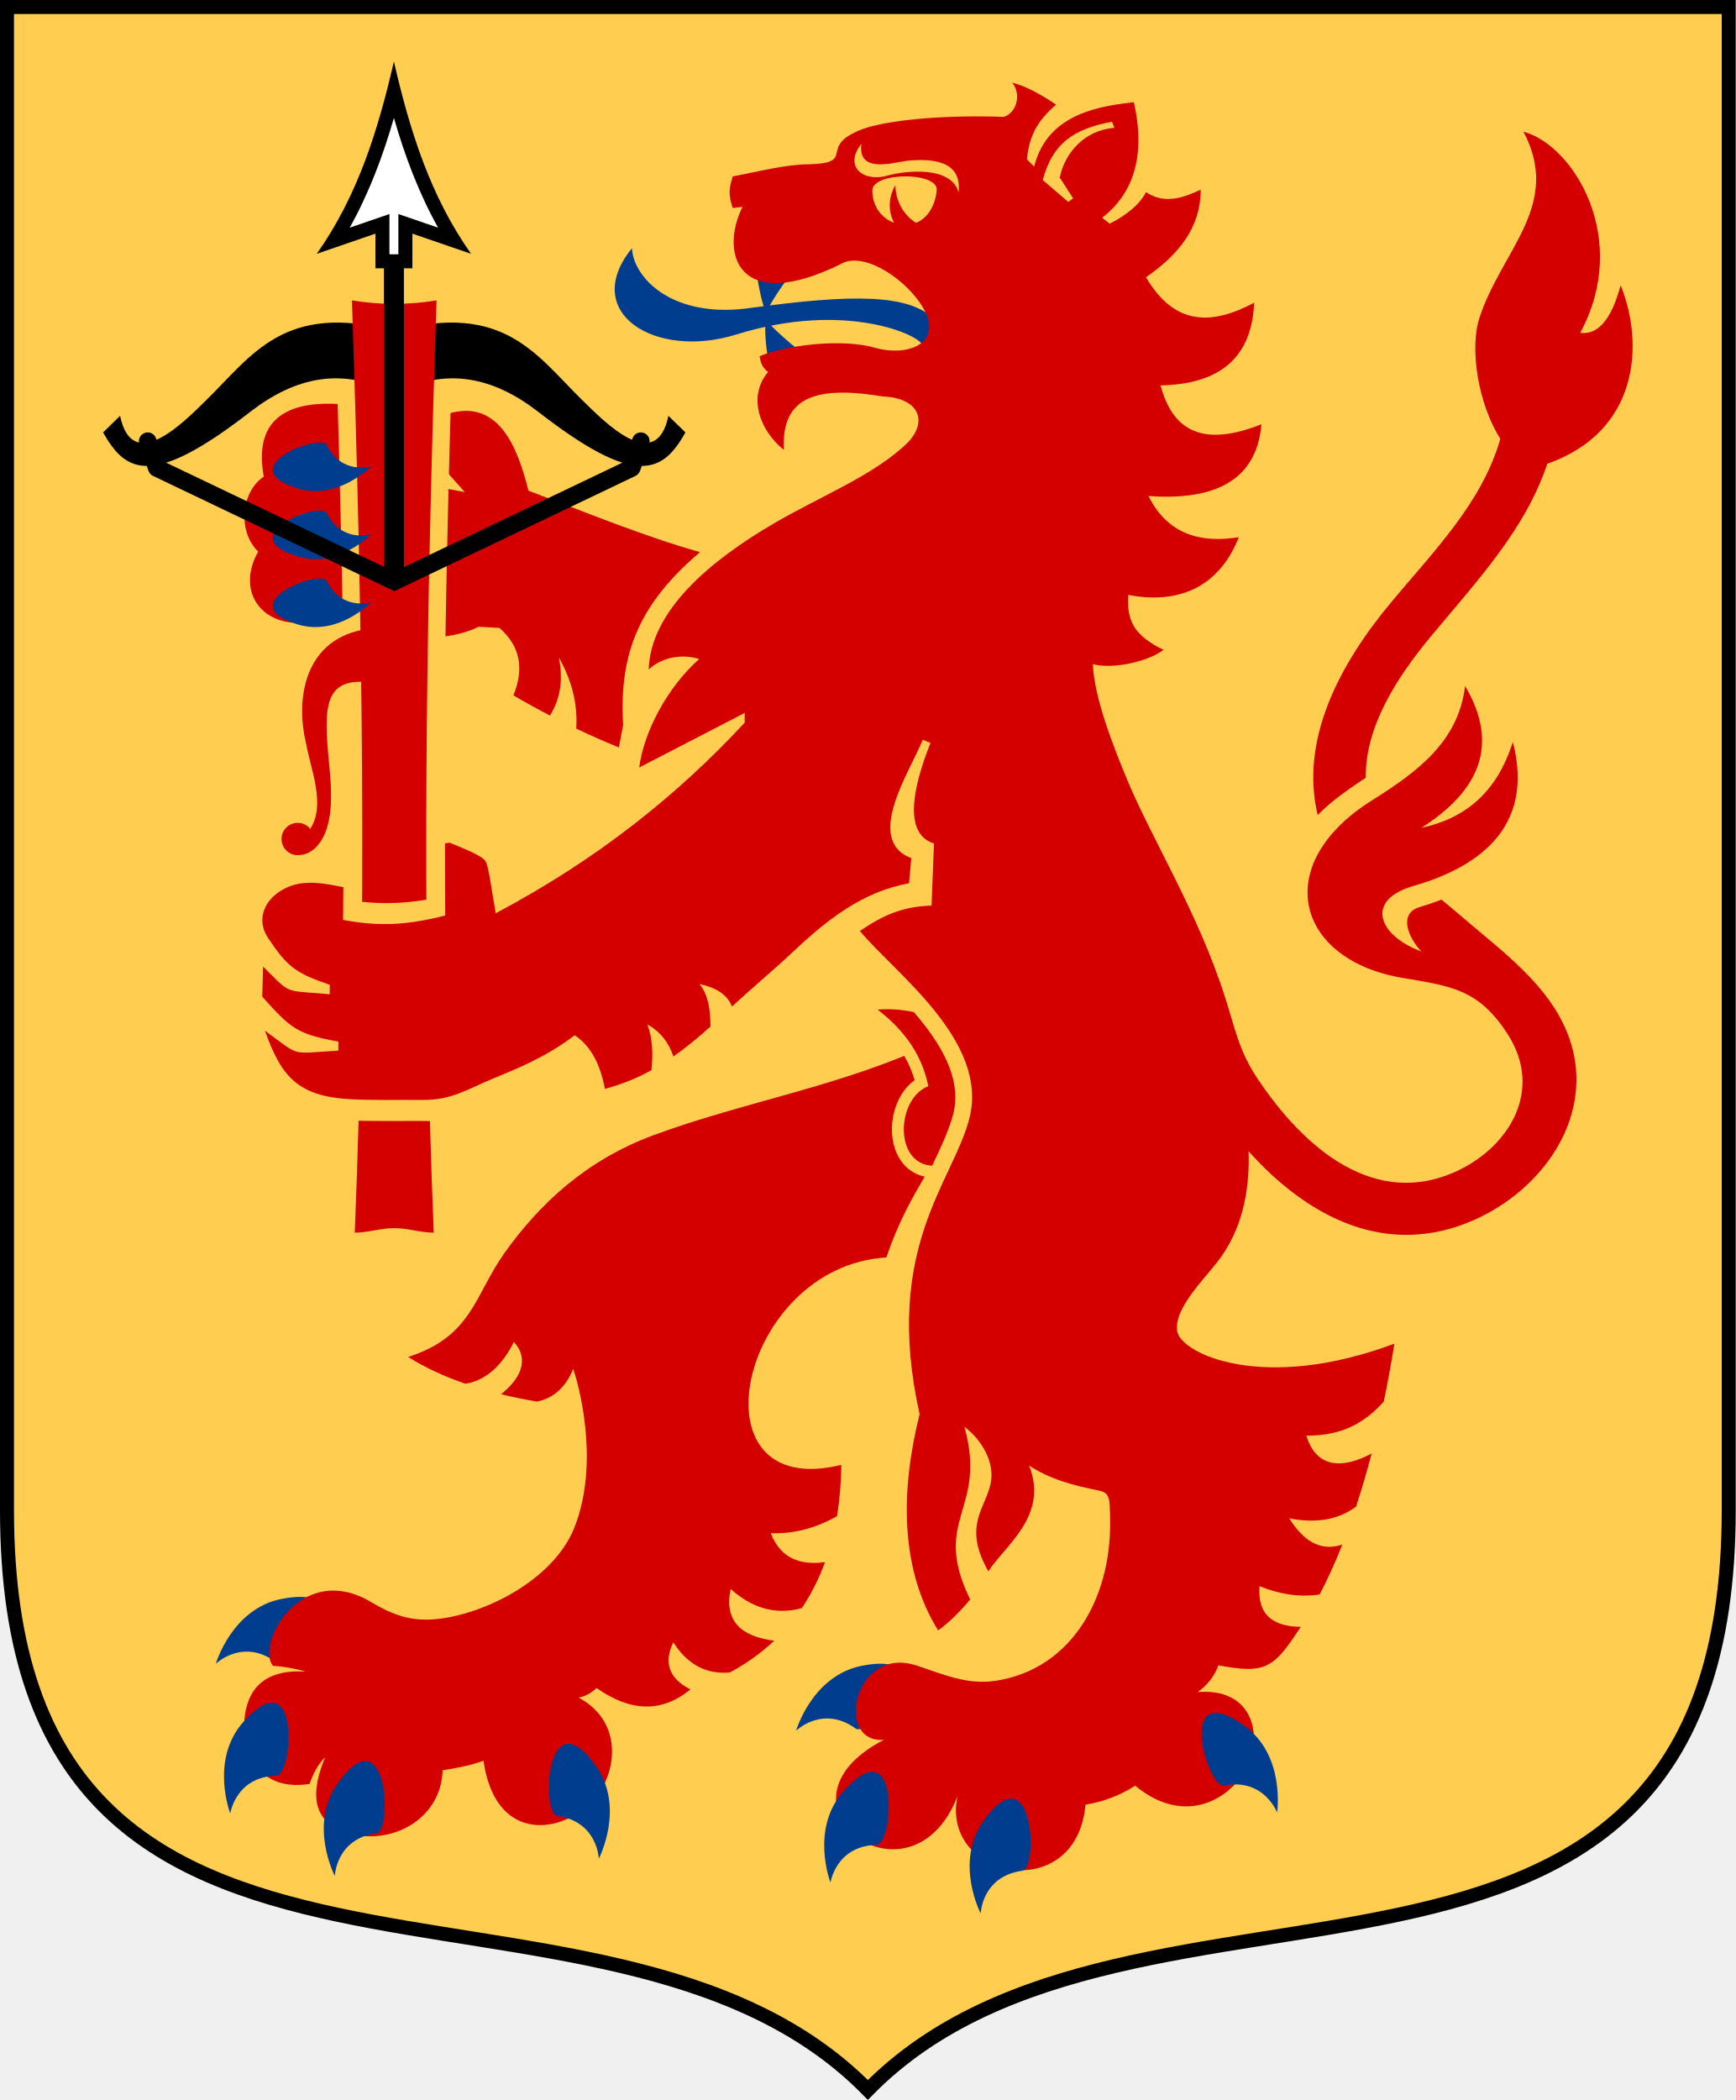
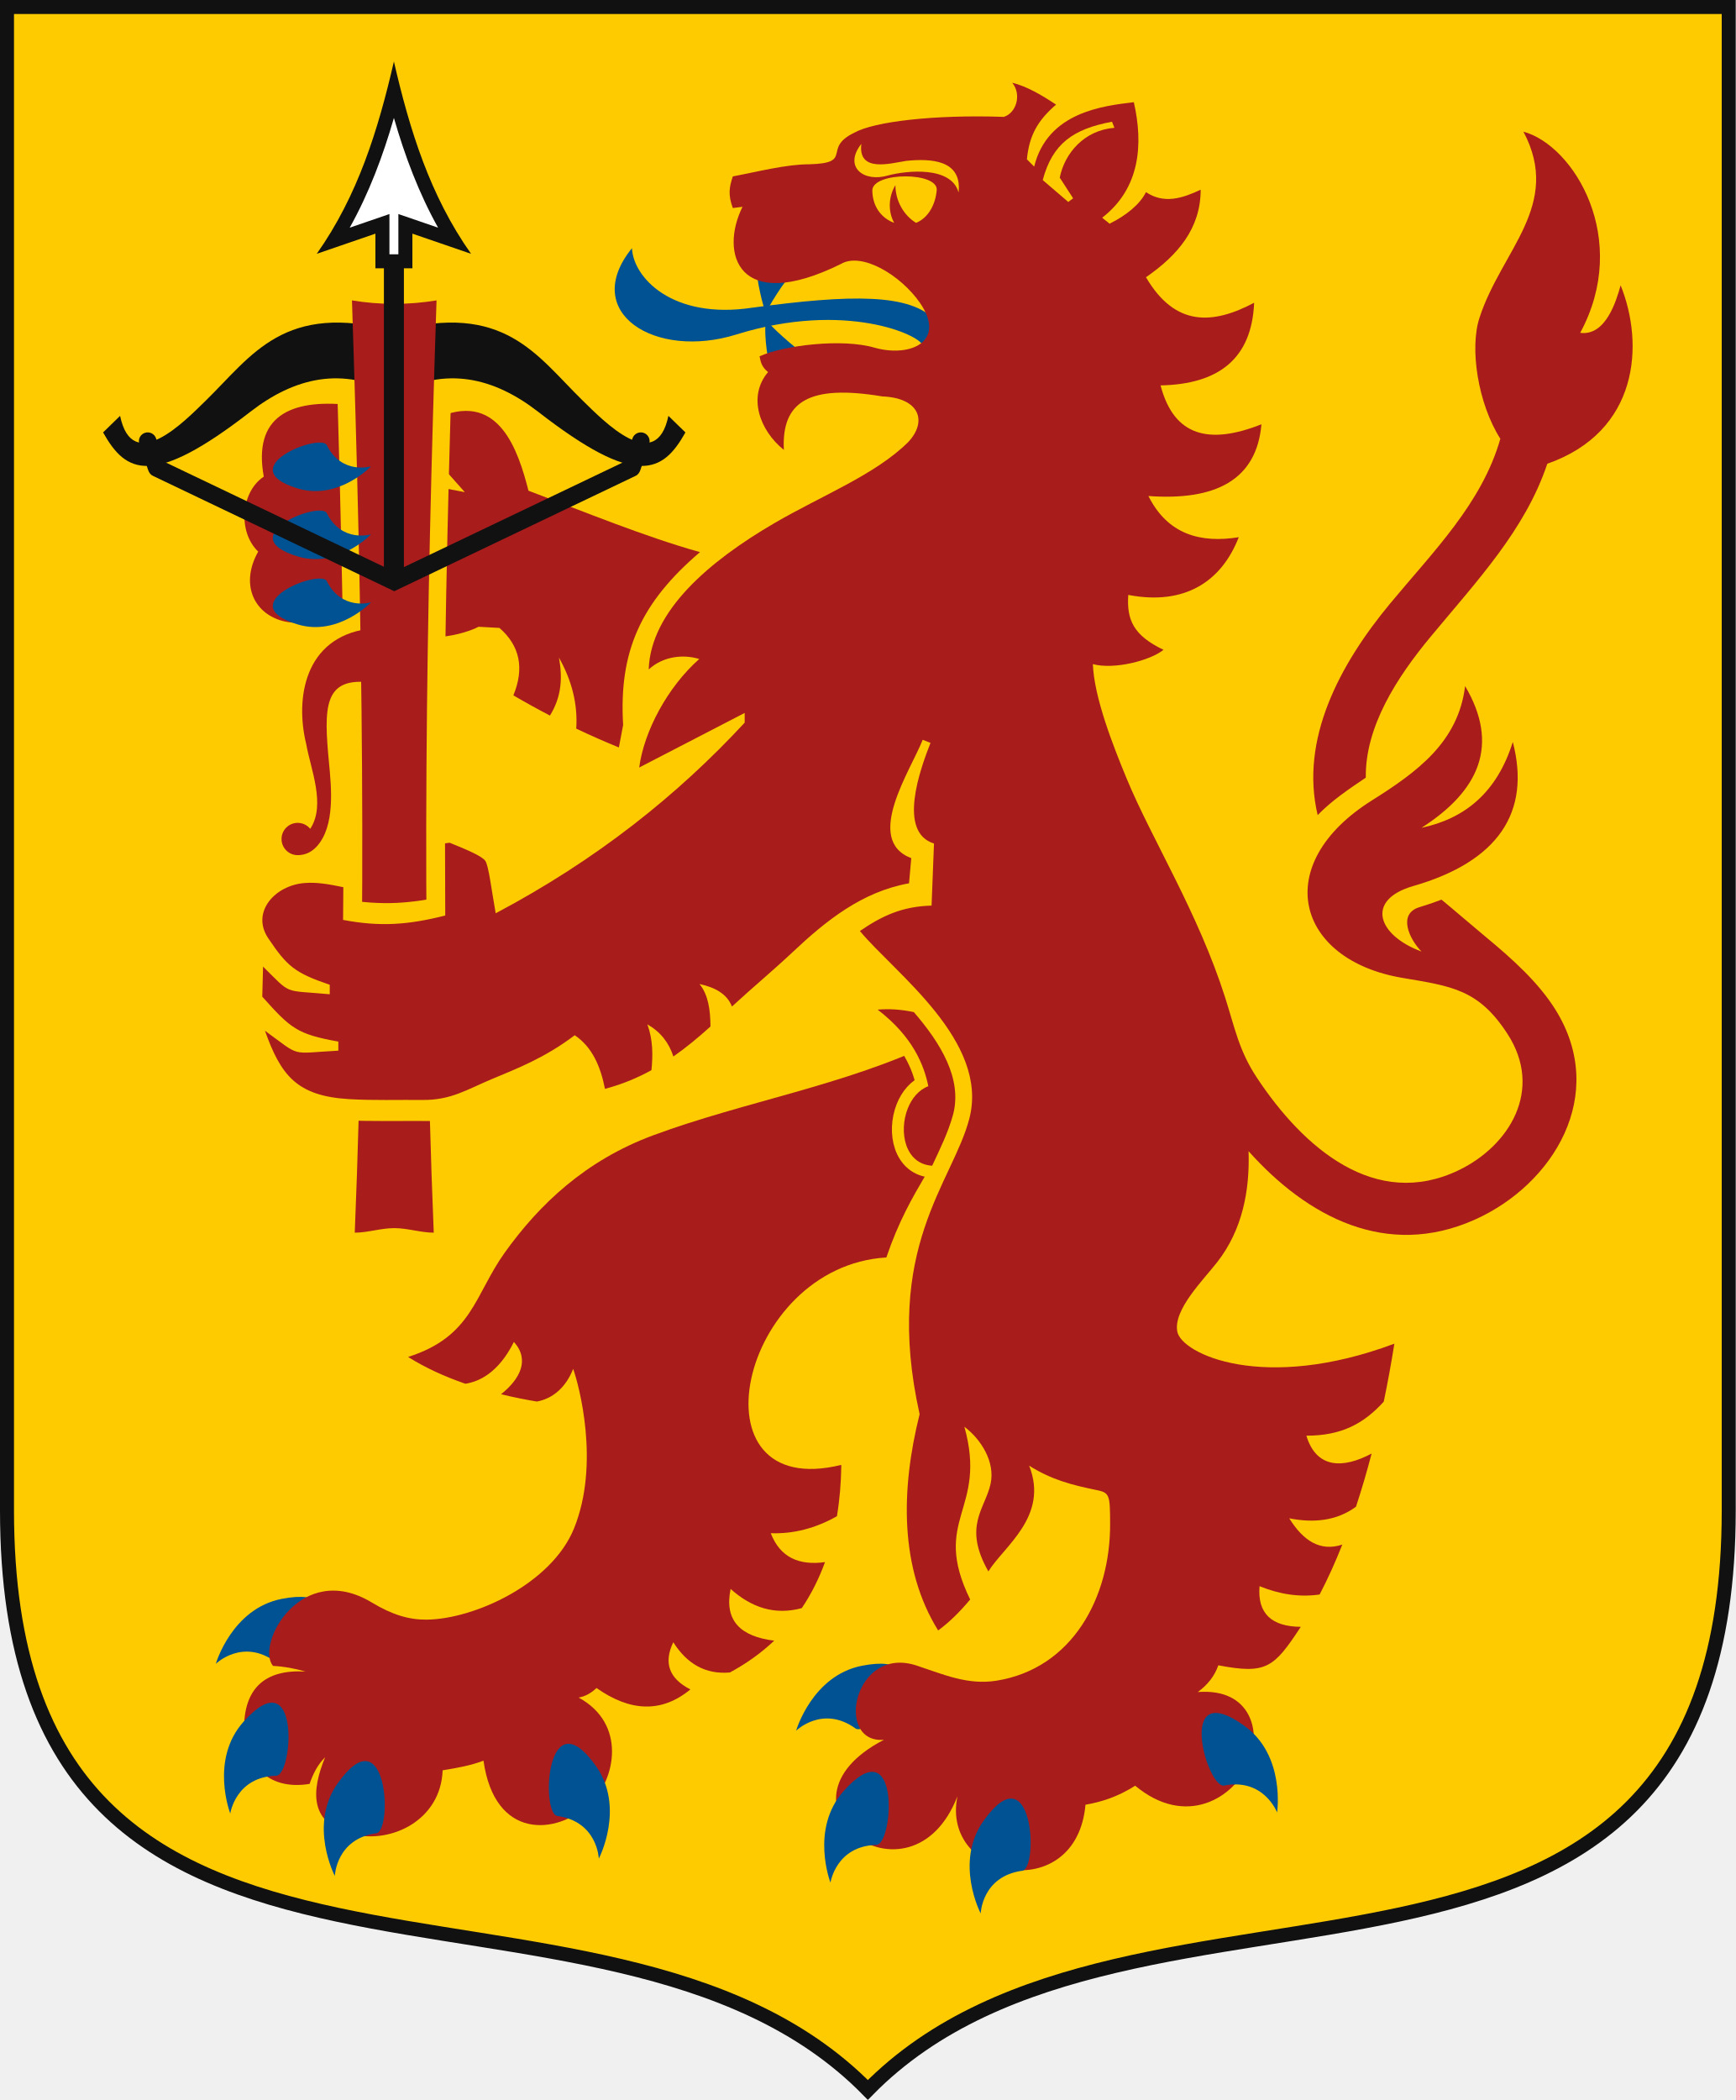
<svg xmlns="http://www.w3.org/2000/svg" height="300" width="248" version="1.0">
-   <path d="m247,1,0,214.77c0,82.42-84.912,44.012-123,82.791-38.089-38.77-123-0.37-123-82.79v-214.77z" stroke="#000" stroke-miterlimit="4" stroke-dasharray="none" stroke-width="2" fill="#ffcd50" />
-   <path fill="#003d8f" d="m30.835,237.69s2.283-7.9,9.438-9.282c11.925-2.304,1.238,10.144-0.896,9.005-4.731-3.457-8.542,0.277-8.542,0.277z" fill-rule="evenodd" />
-   <path fill="#003d8f" d="m113.75,247.24s2.285-7.9,9.44-9.283c11.925-2.304,1.238,10.145-0.896,9.005-4.732-3.455-8.544,0.279-8.544,0.279z" fill-rule="evenodd" />
-   <path fill="#003d8f" d="m90.296,35.449c0.172,4.167,5.729,10.244,17.189,8.508,14.064-1.91,22.747-2.084,26.219,1.91l0.348,3.472h-2.258c-0.17-1.389-10.93-6.424-26.56-1.562-11.636,3.646-22.401-3.126-14.934-12.328z" fill-rule="evenodd" />
-   <path fill="#003d8f" d="m109.39,44.651c-0.868-2.43-1.319-5.869-1.319-5.869l6.527-1.076c-2.083,1.562-3.993,4.861-5.208,6.945zm0.035,1.077c-0.348,2.604,0.485,6.389,0.485,6.389l6.807-0.243c-2.258-1.388-5.556-4.237-7.292-6.146z" fill-rule="evenodd" />
-   <path fill="#d40000" d="m49.841,57.839c-8.419-0.881-13.711,1.681-12.152,10.25-3.286,2.183-3.749,7.883-0.796,10.712-2.539,4.476-0.779,8.746,3.471,9.905,2.365,0.646,4.902-0.099,7.277-0.421,0.782,0.4,2.049,0.54,2.943,0.547-0.176-10.292-0.432-20.613-0.743-30.993z" fill-rule="evenodd" />
-   <path fill="#d40000" d="M100.01,78.874c-7.866-2.199-16.639-5.812-24.503-8.774-1.493-5.869-4.226-13.911-12.445-10.651-0.065,2.295-0.126,4.589-0.187,6.88l3.537,3.978-3.622-0.687c-0.178,7.141-0.331,14.258-0.445,21.367,1.812,0.041,4.714-0.73,6.03-1.449l2.986,0.165c2.921,2.546,3.584,5.758,1.991,9.636,1.742,1.018,3.484,1.978,5.225,2.884,1.711-2.757,1.794-5.515,1.287-8.272,1.814,3.214,2.702,6.584,2.47,10.141,2.03,0.967,4.062,1.859,6.092,2.688l0.608-3.216c-0.636-10.545,2.552-17.491,10.976-24.686z" fill-rule="evenodd" />
-   <path d="m50.289,42.915c1.472,44.82,2.231,88.498,0.399,133.18,1.88,0,3.703-0.648,5.643-0.648,1.938,0,3.762,0.648,5.643,0.648-1.832-44.678-1.073-88.356,0.399-133.18-4.001,0.659-8.081,0.659-12.082,0z" stroke="#ffcd50" stroke-dasharray="none" stroke-miterlimit="4" stroke-width="5" fill="none" />
-   <path fill="#000" d="m56.331,56.307c7.396-4.017,14.264-2.367,20.558,2.517,14.005,10.868,17.773,8.778,21.044,2.951l-2.43-2.365c-1.777,8.501-9.223,0.768-12.295-2.233-6.544-6.393-11.156-14.116-26.877-9.883-15.721-4.233-20.332,3.49-26.878,9.883-3.072,3.001-10.516,10.734-12.295,2.233l-2.43,2.364c3.272,5.828,7.039,7.917,21.044-2.951,6.294-4.883,13.162-6.533,20.558-2.517z" fill-rule="evenodd" />
-   <path fill="#d40000" d="m50.289,42.915c1.472,44.82,2.231,88.498,0.399,133.18,1.88,0,3.703-0.648,5.643-0.648,1.938,0,3.762,0.648,5.643,0.648-1.832-44.678-1.073-88.356,0.399-133.18-4.001,0.659-8.081,0.659-12.082,0z" fill-rule="evenodd" />
-   <path d="m48.415,131.42c6.322,1.005,10.333,0.708,16.615-0.626m8.31,23.352c-4.296,1.517-6.982,3.037-11.783,2.996-3.962-0.035-8.37,0.089-12.475-0.117" stroke="#ffcd50" stroke-dasharray="none" stroke-miterlimit="4" stroke-width="6" fill="none" />
-   <path fill="#d40000" d="m52.584,97.451c-6.327-0.587-6.332,3.634-5.577,11.517,0.338,3.54,0.905,9.048-1.745,11.951-0.667,0.73-1.561,1.246-2.73,1.246-1.274,0-2.307-1.032-2.307-2.307,0-1.274,1.034-2.306,2.307-2.306,0.724,0,1.371,0.332,1.794,0.854,2.264-3.426,0.052-8.527-0.575-12.118-1.593-6.495-0.269-15.179,8.833-16.45v7.613z" fill-rule="evenodd" />
-   <path d="m82.677,242.51c6.925,3.768,5.23,11.768,1.67,15.133-4.88,4.61-13.68,5.169-15.265-6.119-1.863,0.708-3.755,1.036-5.838,1.377-0.256,7.103-7.29,10.482-12.747,9.15-6.423-1.453-6.003-6.272-4.045-11.006-1.076,1.034-1.742,2.422-2.218,3.797-6.245,1.024-9.226-3.167-9.365-7.753-0.044-5.932,3.017-8.643,8.787-8.29-1.565-0.462-3.116-0.734-4.654-0.814-2.518-3.075,4.004-15.16,14.12-9.058,2.956,1.784,5.362,2.477,7.844,2.45,6.819-0.073,17.828-5.114,21.042-13.011,3.764-9.245,0.703-20.54-0.116-22.815-0.983,2.526-2.794,4.227-5.177,4.671-1.748-0.29-3.461-0.64-5.122-1.048,2.664-2.123,4.164-4.882,1.835-7.469-2.256,4.509-5.071,5.686-6.94,5.973-3.038-1.052-5.806-2.331-8.177-3.829,9.202-2.927,9.474-8.85,13.813-14.911,4.917-6.87,11.515-13.157,21.18-16.741,13.007-4.822,27.382-7.126,40.102-13.226,2.388,3.139,3.902,6.447,3.05,9.747-1.875,7.263-6.301,10.576-9.814,20.919-21.071,1.265-28.245,35.007-6.443,29.632v0.332c-0.035,2.272-0.222,4.632-0.619,7.003-3.074,1.733-6.225,2.543-9.453,2.426,1.357,3.506,4.083,4.632,7.749,4.13-0.826,2.271-1.913,4.487-3.318,6.573-3.881,1.05-7.212-0.095-10.168-2.743-0.947,4.592,1.483,6.805,6.229,7.391-1.784,1.688-3.881,3.222-6.33,4.543-3.491,0.308-6.139-1.237-8.088-4.319-1.418,2.941-0.604,5.187,2.44,6.74-4.154,3.43-8.644,3.15-13.411-0.201-0.792,0.751-1.64,1.205-2.55,1.367z" fill-rule="evenodd" fill="#d40000" />
-   <path d="m133.19,166.53c-3.871-0.225-4.811-4.825-3.492-8.17,0.574-1.453,1.571-2.671,2.943-3.187-0.609-2.931-2.125-7.004-7.24-10.94,1.667-0.144,3.392-0.024,5.169,0.355,3.843,4.449,6.932,9.511,5.617,14.602-0.7,2.573-1.875,4.937-2.997,7.34z" stroke="#ffcd50" stroke-dasharray="none" stroke-miterlimit="4" stroke-width="3.4" fill="none" />
-   <path fill="#d40000" d="m133.19,166.53c-3.871-0.225-4.811-4.825-3.492-8.17,0.574-1.453,1.571-2.671,2.943-3.187-0.609-2.931-2.125-7.004-7.24-10.94,1.667-0.144,3.392-0.024,5.169,0.355,3.843,4.449,6.932,9.511,5.617,14.602-0.7,2.573-1.875,4.937-2.997,7.34z" fill-rule="evenodd" />
-   <path fill="#d40000" d="m144.64,11.834c1.39,1.736,0.52,4.342-1.216,4.862-10.071-0.348-18.577,0.694-21.355,2.258-4.688,2.256,0,4.34-6.424,4.514-3.3,0-7.294,1.042-10.94,1.736-0.522,1.562-0.694,2.604,0,4.514l1.388-0.174c-3.298,6.598-0.694,15.454,14.066,8.162,2.951-1.738,8.507,1.562,11.285,5.556,3.82,5.556-1.388,7.813-6.424,6.424-4.688-1.39-13.023-0.348-16.495,1.214,0.174,0.696,0.174,1.39,1.214,2.258-2.951,3.472-1.214,8.334,2.258,11.112-0.348-6.946,3.648-9.376,14.064-7.64,5.365,0.212,6.482,3.59,3.686,6.542-4.705,4.659-12.328,7.612-19.137,11.583-9.332,5.444-17.647,12.557-17.923,20.879,2.084-1.91,4.965-2.186,7.223-1.492-4.514,3.993-7.888,10.295-8.582,15.505l15.071-7.797v1.388c-9.564,10.328-21.115,19.573-35.574,27.233-0.592-3.294-0.998-6.806-1.489-7.495-0.489-0.69-2.576-1.564-5.097-2.589l-0.653,0.095c-0.001,3.427,0.009,6.856,0.03,10.285l-0.007,0.023c-5.29,1.335-9.266,1.631-14.59,0.626l0.037-4.674c-2.19-0.462-3.841-0.724-5.513-0.598-4.268,0.322-7.718,4.176-5.214,7.896,2.696,4.007,3.783,4.94,8.785,6.643v1.354c-6.766-0.631-5.353,0.174-9.528-3.953l-0.113,4.295c4.089,4.575,4.972,5.351,10.869,6.421v1.294c-7.038,0.372-5.201,0.995-10.485-2.846,2.259,6.328,4.509,9.328,12.022,9.771,3.457,0.206,7.169,0.082,10.506,0.117,4.043,0.041,6.306-1.479,9.924-2.996,3.53-1.48,7.496-2.983,11.807-6.249,2.467,1.654,3.682,4.407,4.323,7.66,2.445-0.646,4.632-1.564,6.642-2.668,0.218-2.182,0.213-4.364-0.585-6.545,1.879,1.065,3.081,2.623,3.718,4.591,1.879-1.311,3.618-2.77,5.299-4.287-0.017-2.345-0.305-4.516-1.567-6.068,2.189,0.478,3.918,1.381,4.636,3.216,2.867-2.651,5.867-5.136,8.702-7.803,4.757-4.475,9.88-8.592,16.599-9.801l0.319-3.593c-6.832-2.603-0.074-12.567,1.632-16.906l1.117,0.437c-1.468,3.731-4.744,12.757,0.498,14.377l-0.346,8.87c-4.222,0.119-7.065,1.46-10.241,3.632,4.992,6.011,18.5,15.723,15.642,26.78-2.355,9.118-12.392,18.528-7.11,42.243-2.706,10.816-2.863,22.017,2.647,30.894,1.663-1.206,3.205-2.78,4.575-4.421-5.65-11.586,2.536-12.661-0.827-24.682,2.384,1.794,4.421,5.032,3.749,8.141-0.782,3.611-4.001,6.045-0.318,12.529,2.197-3.573,8.681-7.848,5.829-15.099,3.194,2.001,6.089,2.756,9.662,3.485,1.848,0.377,1.885,0.73,1.903,4.783,0.048,10.548-5.396,20.708-16.243,22.444-4.072,0.648-7.509-0.869-11.245-2.111-9.143-3.185-11.958,11.158-4.825,10.551-17.746,9.185,3.83,25.193,10.496,8.077-2.436,11.883,17.005,15.661,18.297,1.2,2.329-0.397,4.687-1.176,7.101-2.716,7.243,6.037,14.214,1.779,16.321-3.444,1.69-4.192,0.297-10.517-7.374-9.938,1.393-1.018,2.396-2.273,2.932-3.817,6.848,1.291,7.912,0.404,11.781-5.497-4.116-0.038-6.219-1.853-5.891-5.809,2.86,1.164,5.723,1.609,8.585,1.19,1.155-2.21,2.235-4.595,3.239-7.13-3.197,1.048-5.592-0.58-7.582-3.752,3.527,0.687,6.758,0.369,9.536-1.656,0.806-2.437,1.55-4.978,2.235-7.596-4.018,2.136-7.868,2.228-9.323-2.556,4.933,0.011,8.156-1.658,11.057-4.859,0.566-2.709,1.07-5.479,1.516-8.284-18.736,7.007-30.411,1.453-31.015-1.725-0.594-3.123,3.684-7.331,5.705-9.924,3.597-4.615,4.663-10.206,4.479-15.846,8.374,9.368,19.697,15.403,32.291,9.793,11.224-4.999,19.157-17.839,11.548-30.026-2.401-3.845-6.069-7.172-10.001-10.423-1.817-1.503-4.403-3.747-6.274-5.282-0.991,0.383-2.03,0.741-3.124,1.066-3.178,0.949-1.484,4.562,0.267,6.348-6.332-2.345-8.012-7.386-1.198-9.35,12.135-3.496,16.864-10.527,14.245-20.592-2.258,7.227-6.851,10.948-13.048,12.269,8.278-5.302,11.182-11.859,6.232-20.253-0.97,7.989-6.834,12.262-13.341,16.353-14.548,9.152-10.821,22.766,4.383,25.337,7.07,1.196,10.889,1.64,15.012,7.999,5.207,8.036,0.223,16.016-6.959,19.472-11.903,5.729-22.194-3.14-28.878-13.263-2.526-3.829-3.113-7.042-4.486-11.356-3.891-12.219-10.471-22.597-14.091-31.334-1.928-4.656-4.65-11.58-4.825-16.341,3.071,0.82,8.213-0.52,10.093-2.046-4.285-2.046-5.279-4.272-5.035-7.841,8.161,1.564,13.356-1.994,15.788-8.244-5.382,0.868-10.131-0.329-12.909-5.886,9.55,0.694,15.454-2.258,16.148-10.244-7.466,2.952-12.502,1.736-14.412-5.556,8.334-0.174,13.023-3.82,13.37-11.807-5.904,3.124-11.286,3.472-15.453-3.646,4.514-3.126,7.813-6.946,7.813-12.502-2.604,1.214-5.208,2.083-7.813,0.346-0.868,1.736-2.778,3.3-5.21,4.514-0.346-0.346-0.694-0.52-1.041-0.868,5.382-4.167,5.903-10.417,4.514-16.495-4.342,0.522-12.328,1.39-14.238,9.202l-1.042-1.042c0.346-3.472,1.562-5.556,4.167-7.813-2.084-1.39-4.167-2.604-6.25-3.126zm50.505,99.259c-0.103-7.268,4.417-14.289,9.235-20.097,6.704-8.081,13.524-15.279,16.7-24.746,13.095-4.588,13.874-17.084,10.476-25.488-0.605,2.152-2.102,7.277-5.777,6.785,7.242-13.37-0.878-26.783-8.11-28.737,5.569,10.505-3.156,16.954-6.273,26.57-1.441,4.338-0.243,12.252,2.972,17.301-2.625,9.208-9.55,16.071-15.753,23.547-7.21,8.692-12.921,19.407-10.346,30.214,2.064-2.118,4.438-3.703,6.875-5.348z" fill-rule="evenodd" />
-   <path fill="#ffcd50" d="m159.23,18.258c-4.34,0.348-7.119,3.646-7.813,7.12l1.91,2.952-0.694,0.52-3.648-3.126c1.39-5.208,4.342-7.292,9.898-8.334l0.346,0.868z" fill-rule="evenodd" />
-   <path fill="#ffcd50" d="m133.84,27.147c-0.174,2.084-1.216,3.994-2.952,4.688-1.736-1.042-2.952-3.126-2.952-5.382-1.042,1.736-1.042,3.82-0.174,5.382-1.91-0.694-3.124-2.43-3.124-4.688,0.172-2.604,9.376-2.604,9.202,0z" fill-rule="evenodd" />
-   <path fill="#ffcd50" d="m126.89,25.063c2.604-0.694,9.028-1.388,10.071,2.432,0.522-4.688-3.993-4.862-7.466-4.516-2.256,0.348-6.945,1.738-6.424-2.43-2.604,3.3,0.348,5.556,3.82,4.514z" fill-rule="evenodd" />
-   <g fill="#003d8f" transform="matrix(1.413801,0,0,1.413801,-296.8003,-449.2178)" fill-rule="evenodd">
+   <path d="m247,1,0,214.77c0,82.42-84.912,44.012-123,82.791-38.089-38.77-123-0.37-123-82.79v-214.77z" stroke="#111111" stroke-miterlimit="4" stroke-dasharray="none" stroke-width="2" fill="#fecb00" />
+   <path fill="#005293" d="m30.835,237.69s2.283-7.9,9.438-9.282c11.925-2.304,1.238,10.144-0.896,9.005-4.731-3.457-8.542,0.277-8.542,0.277z" fill-rule="evenodd" />
+   <path fill="#005293" d="m113.75,247.24s2.285-7.9,9.44-9.283c11.925-2.304,1.238,10.145-0.896,9.005-4.732-3.455-8.544,0.279-8.544,0.279z" fill-rule="evenodd" />
+   <path fill="#005293" d="m90.296,35.449c0.172,4.167,5.729,10.244,17.189,8.508,14.064-1.91,22.747-2.084,26.219,1.91l0.348,3.472h-2.258c-0.17-1.389-10.93-6.424-26.56-1.562-11.636,3.646-22.401-3.126-14.934-12.328z" fill-rule="evenodd" />
+   <path fill="#005293" d="m109.39,44.651c-0.868-2.43-1.319-5.869-1.319-5.869l6.527-1.076c-2.083,1.562-3.993,4.861-5.208,6.945zm0.035,1.077c-0.348,2.604,0.485,6.389,0.485,6.389l6.807-0.243c-2.258-1.388-5.556-4.237-7.292-6.146z" fill-rule="evenodd" />
+   <path fill="#a91c1c" d="m49.841,57.839c-8.419-0.881-13.711,1.681-12.152,10.25-3.286,2.183-3.749,7.883-0.796,10.712-2.539,4.476-0.779,8.746,3.471,9.905,2.365,0.646,4.902-0.099,7.277-0.421,0.782,0.4,2.049,0.54,2.943,0.547-0.176-10.292-0.432-20.613-0.743-30.993z" fill-rule="evenodd" />
+   <path fill="#a91c1c" d="M100.01,78.874c-7.866-2.199-16.639-5.812-24.503-8.774-1.493-5.869-4.226-13.911-12.445-10.651-0.065,2.295-0.126,4.589-0.187,6.88l3.537,3.978-3.622-0.687c-0.178,7.141-0.331,14.258-0.445,21.367,1.812,0.041,4.714-0.73,6.03-1.449l2.986,0.165c2.921,2.546,3.584,5.758,1.991,9.636,1.742,1.018,3.484,1.978,5.225,2.884,1.711-2.757,1.794-5.515,1.287-8.272,1.814,3.214,2.702,6.584,2.47,10.141,2.03,0.967,4.062,1.859,6.092,2.688l0.608-3.216c-0.636-10.545,2.552-17.491,10.976-24.686z" fill-rule="evenodd" />
+   <path d="m50.289,42.915c1.472,44.82,2.231,88.498,0.399,133.18,1.88,0,3.703-0.648,5.643-0.648,1.938,0,3.762,0.648,5.643,0.648-1.832-44.678-1.073-88.356,0.399-133.18-4.001,0.659-8.081,0.659-12.082,0z" stroke="#fecb00" stroke-dasharray="none" stroke-miterlimit="4" stroke-width="5" fill="none" />
+   <path fill="#111111" d="m56.331,56.307c7.396-4.017,14.264-2.367,20.558,2.517,14.005,10.868,17.773,8.778,21.044,2.951l-2.43-2.365c-1.777,8.501-9.223,0.768-12.295-2.233-6.544-6.393-11.156-14.116-26.877-9.883-15.721-4.233-20.332,3.49-26.878,9.883-3.072,3.001-10.516,10.734-12.295,2.233l-2.43,2.364c3.272,5.828,7.039,7.917,21.044-2.951,6.294-4.883,13.162-6.533,20.558-2.517z" fill-rule="evenodd" />
+   <path fill="#a91c1c" d="m50.289,42.915c1.472,44.82,2.231,88.498,0.399,133.18,1.88,0,3.703-0.648,5.643-0.648,1.938,0,3.762,0.648,5.643,0.648-1.832-44.678-1.073-88.356,0.399-133.18-4.001,0.659-8.081,0.659-12.082,0z" fill-rule="evenodd" />
+   <path d="m48.415,131.42c6.322,1.005,10.333,0.708,16.615-0.626m8.31,23.352c-4.296,1.517-6.982,3.037-11.783,2.996-3.962-0.035-8.37,0.089-12.475-0.117" stroke="#fecb00" stroke-dasharray="none" stroke-miterlimit="4" stroke-width="6" fill="none" />
+   <path fill="#a91c1c" d="m52.584,97.451c-6.327-0.587-6.332,3.634-5.577,11.517,0.338,3.54,0.905,9.048-1.745,11.951-0.667,0.73-1.561,1.246-2.73,1.246-1.274,0-2.307-1.032-2.307-2.307,0-1.274,1.034-2.306,2.307-2.306,0.724,0,1.371,0.332,1.794,0.854,2.264-3.426,0.052-8.527-0.575-12.118-1.593-6.495-0.269-15.179,8.833-16.45v7.613z" fill-rule="evenodd" />
+   <path d="m82.677,242.51c6.925,3.768,5.23,11.768,1.67,15.133-4.88,4.61-13.68,5.169-15.265-6.119-1.863,0.708-3.755,1.036-5.838,1.377-0.256,7.103-7.29,10.482-12.747,9.15-6.423-1.453-6.003-6.272-4.045-11.006-1.076,1.034-1.742,2.422-2.218,3.797-6.245,1.024-9.226-3.167-9.365-7.753-0.044-5.932,3.017-8.643,8.787-8.29-1.565-0.462-3.116-0.734-4.654-0.814-2.518-3.075,4.004-15.16,14.12-9.058,2.956,1.784,5.362,2.477,7.844,2.45,6.819-0.073,17.828-5.114,21.042-13.011,3.764-9.245,0.703-20.54-0.116-22.815-0.983,2.526-2.794,4.227-5.177,4.671-1.748-0.29-3.461-0.64-5.122-1.048,2.664-2.123,4.164-4.882,1.835-7.469-2.256,4.509-5.071,5.686-6.94,5.973-3.038-1.052-5.806-2.331-8.177-3.829,9.202-2.927,9.474-8.85,13.813-14.911,4.917-6.87,11.515-13.157,21.18-16.741,13.007-4.822,27.382-7.126,40.102-13.226,2.388,3.139,3.902,6.447,3.05,9.747-1.875,7.263-6.301,10.576-9.814,20.919-21.071,1.265-28.245,35.007-6.443,29.632v0.332c-0.035,2.272-0.222,4.632-0.619,7.003-3.074,1.733-6.225,2.543-9.453,2.426,1.357,3.506,4.083,4.632,7.749,4.13-0.826,2.271-1.913,4.487-3.318,6.573-3.881,1.05-7.212-0.095-10.168-2.743-0.947,4.592,1.483,6.805,6.229,7.391-1.784,1.688-3.881,3.222-6.33,4.543-3.491,0.308-6.139-1.237-8.088-4.319-1.418,2.941-0.604,5.187,2.44,6.74-4.154,3.43-8.644,3.15-13.411-0.201-0.792,0.751-1.64,1.205-2.55,1.367z" fill-rule="evenodd" fill="#a91c1c" />
+   <path d="m133.19,166.53c-3.871-0.225-4.811-4.825-3.492-8.17,0.574-1.453,1.571-2.671,2.943-3.187-0.609-2.931-2.125-7.004-7.24-10.94,1.667-0.144,3.392-0.024,5.169,0.355,3.843,4.449,6.932,9.511,5.617,14.602-0.7,2.573-1.875,4.937-2.997,7.34z" stroke="#fecb00" stroke-dasharray="none" stroke-miterlimit="4" stroke-width="3.4" fill="none" />
+   <path fill="#a91c1c" d="m133.19,166.53c-3.871-0.225-4.811-4.825-3.492-8.17,0.574-1.453,1.571-2.671,2.943-3.187-0.609-2.931-2.125-7.004-7.24-10.94,1.667-0.144,3.392-0.024,5.169,0.355,3.843,4.449,6.932,9.511,5.617,14.602-0.7,2.573-1.875,4.937-2.997,7.34z" fill-rule="evenodd" />
+   <path fill="#a91c1c" d="m144.64,11.834c1.39,1.736,0.52,4.342-1.216,4.862-10.071-0.348-18.577,0.694-21.355,2.258-4.688,2.256,0,4.34-6.424,4.514-3.3,0-7.294,1.042-10.94,1.736-0.522,1.562-0.694,2.604,0,4.514l1.388-0.174c-3.298,6.598-0.694,15.454,14.066,8.162,2.951-1.738,8.507,1.562,11.285,5.556,3.82,5.556-1.388,7.813-6.424,6.424-4.688-1.39-13.023-0.348-16.495,1.214,0.174,0.696,0.174,1.39,1.214,2.258-2.951,3.472-1.214,8.334,2.258,11.112-0.348-6.946,3.648-9.376,14.064-7.64,5.365,0.212,6.482,3.59,3.686,6.542-4.705,4.659-12.328,7.612-19.137,11.583-9.332,5.444-17.647,12.557-17.923,20.879,2.084-1.91,4.965-2.186,7.223-1.492-4.514,3.993-7.888,10.295-8.582,15.505l15.071-7.797v1.388c-9.564,10.328-21.115,19.573-35.574,27.233-0.592-3.294-0.998-6.806-1.489-7.495-0.489-0.69-2.576-1.564-5.097-2.589l-0.653,0.095c-0.001,3.427,0.009,6.856,0.03,10.285l-0.007,0.023c-5.29,1.335-9.266,1.631-14.59,0.626l0.037-4.674c-2.19-0.462-3.841-0.724-5.513-0.598-4.268,0.322-7.718,4.176-5.214,7.896,2.696,4.007,3.783,4.94,8.785,6.643v1.354c-6.766-0.631-5.353,0.174-9.528-3.953l-0.113,4.295c4.089,4.575,4.972,5.351,10.869,6.421v1.294c-7.038,0.372-5.201,0.995-10.485-2.846,2.259,6.328,4.509,9.328,12.022,9.771,3.457,0.206,7.169,0.082,10.506,0.117,4.043,0.041,6.306-1.479,9.924-2.996,3.53-1.48,7.496-2.983,11.807-6.249,2.467,1.654,3.682,4.407,4.323,7.66,2.445-0.646,4.632-1.564,6.642-2.668,0.218-2.182,0.213-4.364-0.585-6.545,1.879,1.065,3.081,2.623,3.718,4.591,1.879-1.311,3.618-2.77,5.299-4.287-0.017-2.345-0.305-4.516-1.567-6.068,2.189,0.478,3.918,1.381,4.636,3.216,2.867-2.651,5.867-5.136,8.702-7.803,4.757-4.475,9.88-8.592,16.599-9.801l0.319-3.593c-6.832-2.603-0.074-12.567,1.632-16.906l1.117,0.437c-1.468,3.731-4.744,12.757,0.498,14.377l-0.346,8.87c-4.222,0.119-7.065,1.46-10.241,3.632,4.992,6.011,18.5,15.723,15.642,26.78-2.355,9.118-12.392,18.528-7.11,42.243-2.706,10.816-2.863,22.017,2.647,30.894,1.663-1.206,3.205-2.78,4.575-4.421-5.65-11.586,2.536-12.661-0.827-24.682,2.384,1.794,4.421,5.032,3.749,8.141-0.782,3.611-4.001,6.045-0.318,12.529,2.197-3.573,8.681-7.848,5.829-15.099,3.194,2.001,6.089,2.756,9.662,3.485,1.848,0.377,1.885,0.73,1.903,4.783,0.048,10.548-5.396,20.708-16.243,22.444-4.072,0.648-7.509-0.869-11.245-2.111-9.143-3.185-11.958,11.158-4.825,10.551-17.746,9.185,3.83,25.193,10.496,8.077-2.436,11.883,17.005,15.661,18.297,1.2,2.329-0.397,4.687-1.176,7.101-2.716,7.243,6.037,14.214,1.779,16.321-3.444,1.69-4.192,0.297-10.517-7.374-9.938,1.393-1.018,2.396-2.273,2.932-3.817,6.848,1.291,7.912,0.404,11.781-5.497-4.116-0.038-6.219-1.853-5.891-5.809,2.86,1.164,5.723,1.609,8.585,1.19,1.155-2.21,2.235-4.595,3.239-7.13-3.197,1.048-5.592-0.58-7.582-3.752,3.527,0.687,6.758,0.369,9.536-1.656,0.806-2.437,1.55-4.978,2.235-7.596-4.018,2.136-7.868,2.228-9.323-2.556,4.933,0.011,8.156-1.658,11.057-4.859,0.566-2.709,1.07-5.479,1.516-8.284-18.736,7.007-30.411,1.453-31.015-1.725-0.594-3.123,3.684-7.331,5.705-9.924,3.597-4.615,4.663-10.206,4.479-15.846,8.374,9.368,19.697,15.403,32.291,9.793,11.224-4.999,19.157-17.839,11.548-30.026-2.401-3.845-6.069-7.172-10.001-10.423-1.817-1.503-4.403-3.747-6.274-5.282-0.991,0.383-2.03,0.741-3.124,1.066-3.178,0.949-1.484,4.562,0.267,6.348-6.332-2.345-8.012-7.386-1.198-9.35,12.135-3.496,16.864-10.527,14.245-20.592-2.258,7.227-6.851,10.948-13.048,12.269,8.278-5.302,11.182-11.859,6.232-20.253-0.97,7.989-6.834,12.262-13.341,16.353-14.548,9.152-10.821,22.766,4.383,25.337,7.07,1.196,10.889,1.64,15.012,7.999,5.207,8.036,0.223,16.016-6.959,19.472-11.903,5.729-22.194-3.14-28.878-13.263-2.526-3.829-3.113-7.042-4.486-11.356-3.891-12.219-10.471-22.597-14.091-31.334-1.928-4.656-4.65-11.58-4.825-16.341,3.071,0.82,8.213-0.52,10.093-2.046-4.285-2.046-5.279-4.272-5.035-7.841,8.161,1.564,13.356-1.994,15.788-8.244-5.382,0.868-10.131-0.329-12.909-5.886,9.55,0.694,15.454-2.258,16.148-10.244-7.466,2.952-12.502,1.736-14.412-5.556,8.334-0.174,13.023-3.82,13.37-11.807-5.904,3.124-11.286,3.472-15.453-3.646,4.514-3.126,7.813-6.946,7.813-12.502-2.604,1.214-5.208,2.083-7.813,0.346-0.868,1.736-2.778,3.3-5.21,4.514-0.346-0.346-0.694-0.52-1.041-0.868,5.382-4.167,5.903-10.417,4.514-16.495-4.342,0.522-12.328,1.39-14.238,9.202l-1.042-1.042c0.346-3.472,1.562-5.556,4.167-7.813-2.084-1.39-4.167-2.604-6.25-3.126zm50.505,99.259c-0.103-7.268,4.417-14.289,9.235-20.097,6.704-8.081,13.524-15.279,16.7-24.746,13.095-4.588,13.874-17.084,10.476-25.488-0.605,2.152-2.102,7.277-5.777,6.785,7.242-13.37-0.878-26.783-8.11-28.737,5.569,10.505-3.156,16.954-6.273,26.57-1.441,4.338-0.243,12.252,2.972,17.301-2.625,9.208-9.55,16.071-15.753,23.547-7.21,8.692-12.921,19.407-10.346,30.214,2.064-2.118,4.438-3.703,6.875-5.348z" fill-rule="evenodd" />
+   <path fill="#fecb00" d="m159.23,18.258c-4.34,0.348-7.119,3.646-7.813,7.12l1.91,2.952-0.694,0.52-3.648-3.126c1.39-5.208,4.342-7.292,9.898-8.334l0.346,0.868z" fill-rule="evenodd" />
+   <path fill="#fecb00" d="m133.84,27.147c-0.174,2.084-1.216,3.994-2.952,4.688-1.736-1.042-2.952-3.126-2.952-5.382-1.042,1.736-1.042,3.82-0.174,5.382-1.91-0.694-3.124-2.43-3.124-4.688,0.172-2.604,9.376-2.604,9.202,0z" fill-rule="evenodd" />
+   <path fill="#fecb00" d="m126.89,25.063c2.604-0.694,9.028-1.388,10.071,2.432,0.522-4.688-3.993-4.862-7.466-4.516-2.256,0.348-6.945,1.738-6.424-2.43-2.604,3.3,0.348,5.556,3.82,4.514z" fill-rule="evenodd" />
+   <g fill="#005293" transform="matrix(1.413801,0,0,1.413801,-296.8003,-449.2178)" fill-rule="evenodd">
    <path d="m247.43,378.6s-3.322,3.463-7.394,2.238c-6.787-2.042,2.11-5.578,2.904-4.41,1.508,3.069,4.49,2.172,4.49,2.172z" />
    <path d="m247.43,364.86s-3.321,3.463-7.393,2.238c-6.787-2.042,2.11-5.578,2.904-4.41,1.508,3.069,4.489,2.172,4.489,2.172z" />
    <path d="m247.43,371.73s-3.321,3.463-7.393,2.238c-6.787-2.042,2.11-5.578,2.904-4.409,1.508,3.068,4.489,2.171,4.489,2.171z" />
  </g>
-   <path fill="#003d8f" d="m85.558,265.52s3.807-7.29-0.41-13.233c-7.028-9.906-7.905,6.478-5.573,7.128,5.808,0.771,5.983,6.105,5.983,6.105z" fill-rule="evenodd" />
-   <path fill="#003d8f" d="m47.839,267.99s-3.807-7.288,0.41-13.232c7.028-9.906,7.905,6.478,5.573,7.128-5.808,0.771-5.983,6.103-5.983,6.103z" fill-rule="evenodd" />
-   <path fill="#003d8f" d="m32.9,259.07s-2.966-7.67,1.89-13.103c8.095-9.055,7.128,7.324,4.739,7.708-5.857,0.115-6.629,5.395-6.629,5.395z" fill-rule="evenodd" />
-   <path fill="#003d8f" d="m182.47,258.92s1.237-8.131-4.681-12.383c-9.863-7.089-5.375,8.692-2.959,8.552,5.744-1.157,7.64,3.831,7.64,3.831z" fill-rule="evenodd" />
-   <path fill="#003d8f" d="m140.12,273.35s-3.809-7.29,0.409-13.233c7.029-9.906,7.906,6.478,5.575,7.128-5.809,0.771-5.983,6.105-5.983,6.105z" fill-rule="evenodd" />
-   <path fill="#003d8f" d="m118.66,268.95s-2.966-7.67,1.892-13.103c8.094-9.055,7.128,7.324,4.739,7.708-5.859,0.115-6.631,5.395-6.631,5.395z" fill-rule="evenodd" />
-   <path fill="#000" d="m21.851,67.98c-0.377-0.181-0.571-0.5-0.697-0.871l-1.244-3.683c-0.221-0.657,0.136-1.373,0.795-1.592,0.657-0.221,1.371,0.136,1.592,0.793l1.12,3.314,32.915,15.733,32.916-15.733,1.12-3.314c0.219-0.657,0.935-1.014,1.592-0.793,0.659,0.219,1.014,0.935,0.795,1.592l-1.244,3.683c-0.126,0.37-0.32,0.69-0.697,0.871l-34.483,16.481-34.48-16.481z" fill-rule="evenodd" />
-   <path fill="#000" d="m54.853,33.913,2.857,0,0,48.657-2.857,0,0-48.657z" fill-rule="evenodd" />
-   <path fill="#000" d="m53.639,38.33,0-4.951-8.384,2.881c5.883-8.324,8.774-17.712,11.026-27.473,2.252,9.761,5.143,19.149,11.026,27.473l-8.384-2.881v4.951h-5.285z" fill-rule="evenodd" />
+   <path fill="#005293" d="m85.558,265.52s3.807-7.29-0.41-13.233c-7.028-9.906-7.905,6.478-5.573,7.128,5.808,0.771,5.983,6.105,5.983,6.105z" fill-rule="evenodd" />
+   <path fill="#005293" d="m47.839,267.99s-3.807-7.288,0.41-13.232c7.028-9.906,7.905,6.478,5.573,7.128-5.808,0.771-5.983,6.103-5.983,6.103z" fill-rule="evenodd" />
+   <path fill="#005293" d="m32.9,259.07s-2.966-7.67,1.89-13.103c8.095-9.055,7.128,7.324,4.739,7.708-5.857,0.115-6.629,5.395-6.629,5.395z" fill-rule="evenodd" />
+   <path fill="#005293" d="m182.47,258.92s1.237-8.131-4.681-12.383c-9.863-7.089-5.375,8.692-2.959,8.552,5.744-1.157,7.64,3.831,7.64,3.831z" fill-rule="evenodd" />
+   <path fill="#005293" d="m140.12,273.35s-3.809-7.29,0.409-13.233c7.029-9.906,7.906,6.478,5.575,7.128-5.809,0.771-5.983,6.105-5.983,6.105z" fill-rule="evenodd" />
+   <path fill="#005293" d="m118.66,268.95s-2.966-7.67,1.892-13.103c8.094-9.055,7.128,7.324,4.739,7.708-5.859,0.115-6.631,5.395-6.631,5.395z" fill-rule="evenodd" />
+   <path fill="#111111" d="m21.851,67.98c-0.377-0.181-0.571-0.5-0.697-0.871l-1.244-3.683c-0.221-0.657,0.136-1.373,0.795-1.592,0.657-0.221,1.371,0.136,1.592,0.793l1.12,3.314,32.915,15.733,32.916-15.733,1.12-3.314c0.219-0.657,0.935-1.014,1.592-0.793,0.659,0.219,1.014,0.935,0.795,1.592l-1.244,3.683c-0.126,0.37-0.32,0.69-0.697,0.871l-34.483,16.481-34.48-16.481z" fill-rule="evenodd" />
+   <path fill="#111111" d="m54.853,33.913,2.857,0,0,48.657-2.857,0,0-48.657z" fill-rule="evenodd" />
+   <path fill="#111111" d="m53.639,38.33,0-4.951-8.384,2.881c5.883-8.324,8.774-17.712,11.026-27.473,2.252,9.761,5.143,19.149,11.026,27.473l-8.384-2.881v4.951h-5.285z" fill-rule="evenodd" />
  <path fill="#FFF" d="m55.642,36.327,1.278,0,0-5.751,5.676,1.95c-2.758-4.938-4.752-10.254-6.314-15.679-1.562,5.423-3.556,10.741-6.315,15.678l5.675-1.948v5.751z" fill-rule="evenodd" />
</svg>
